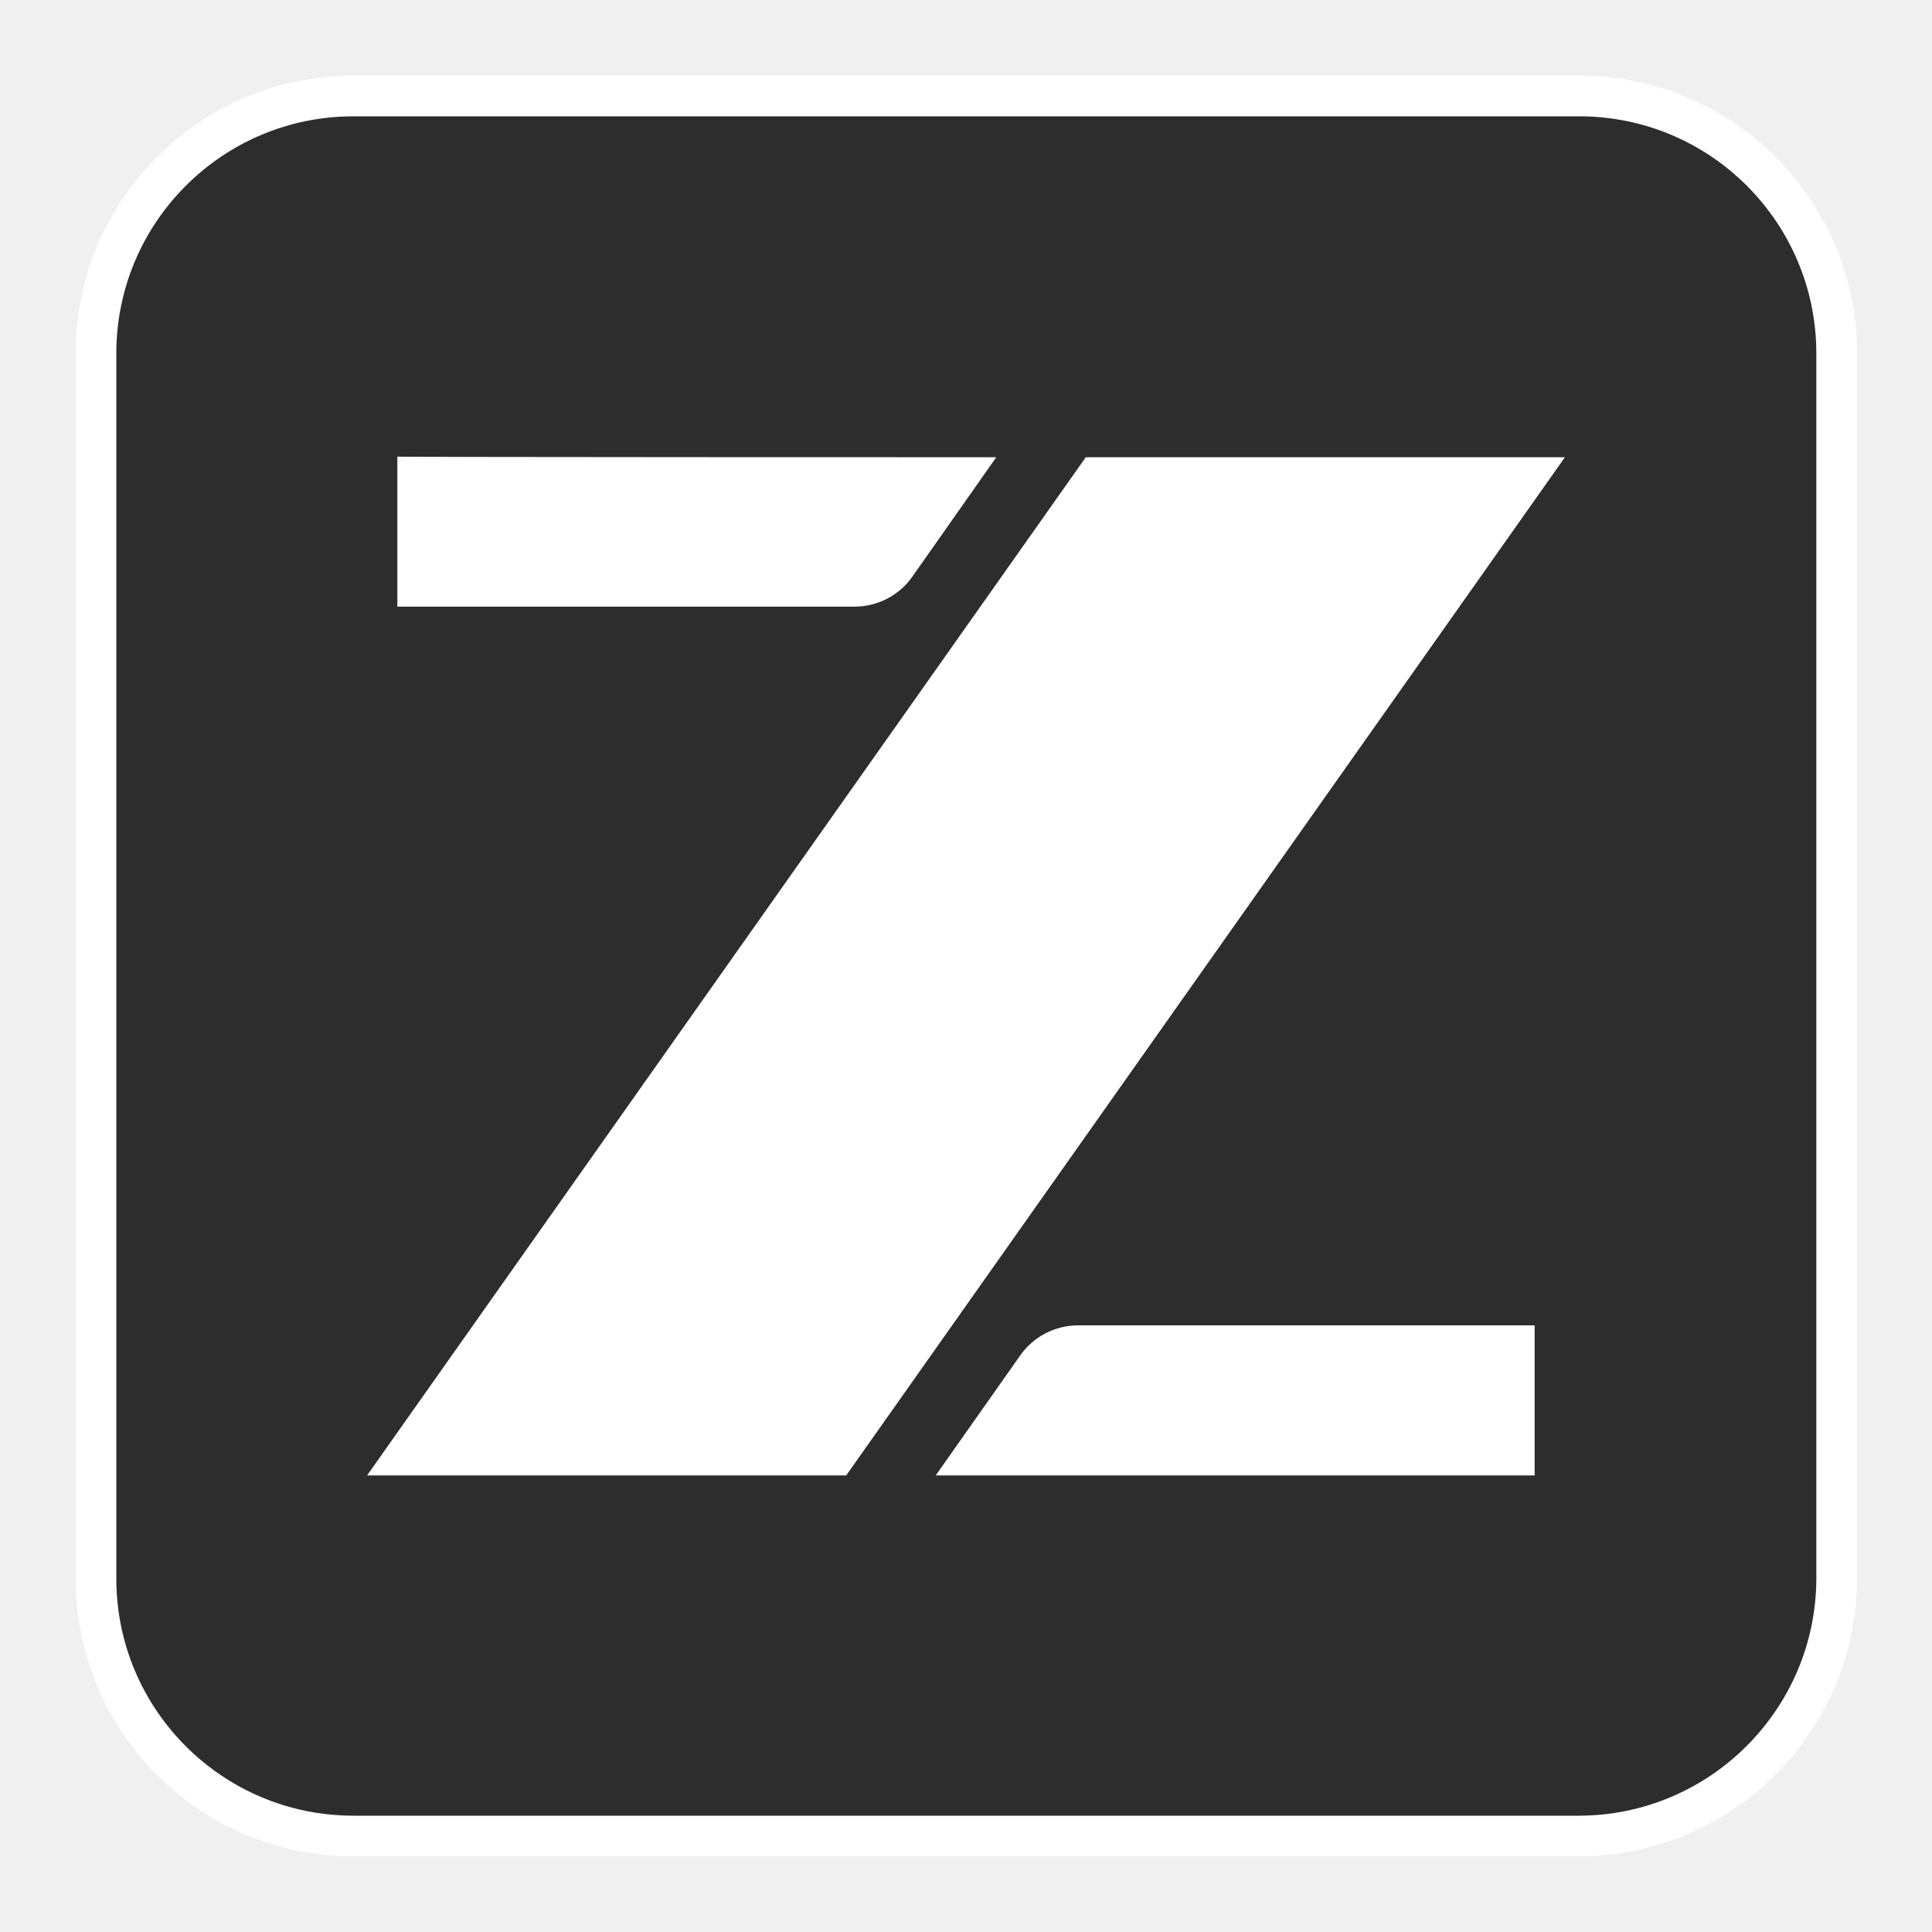
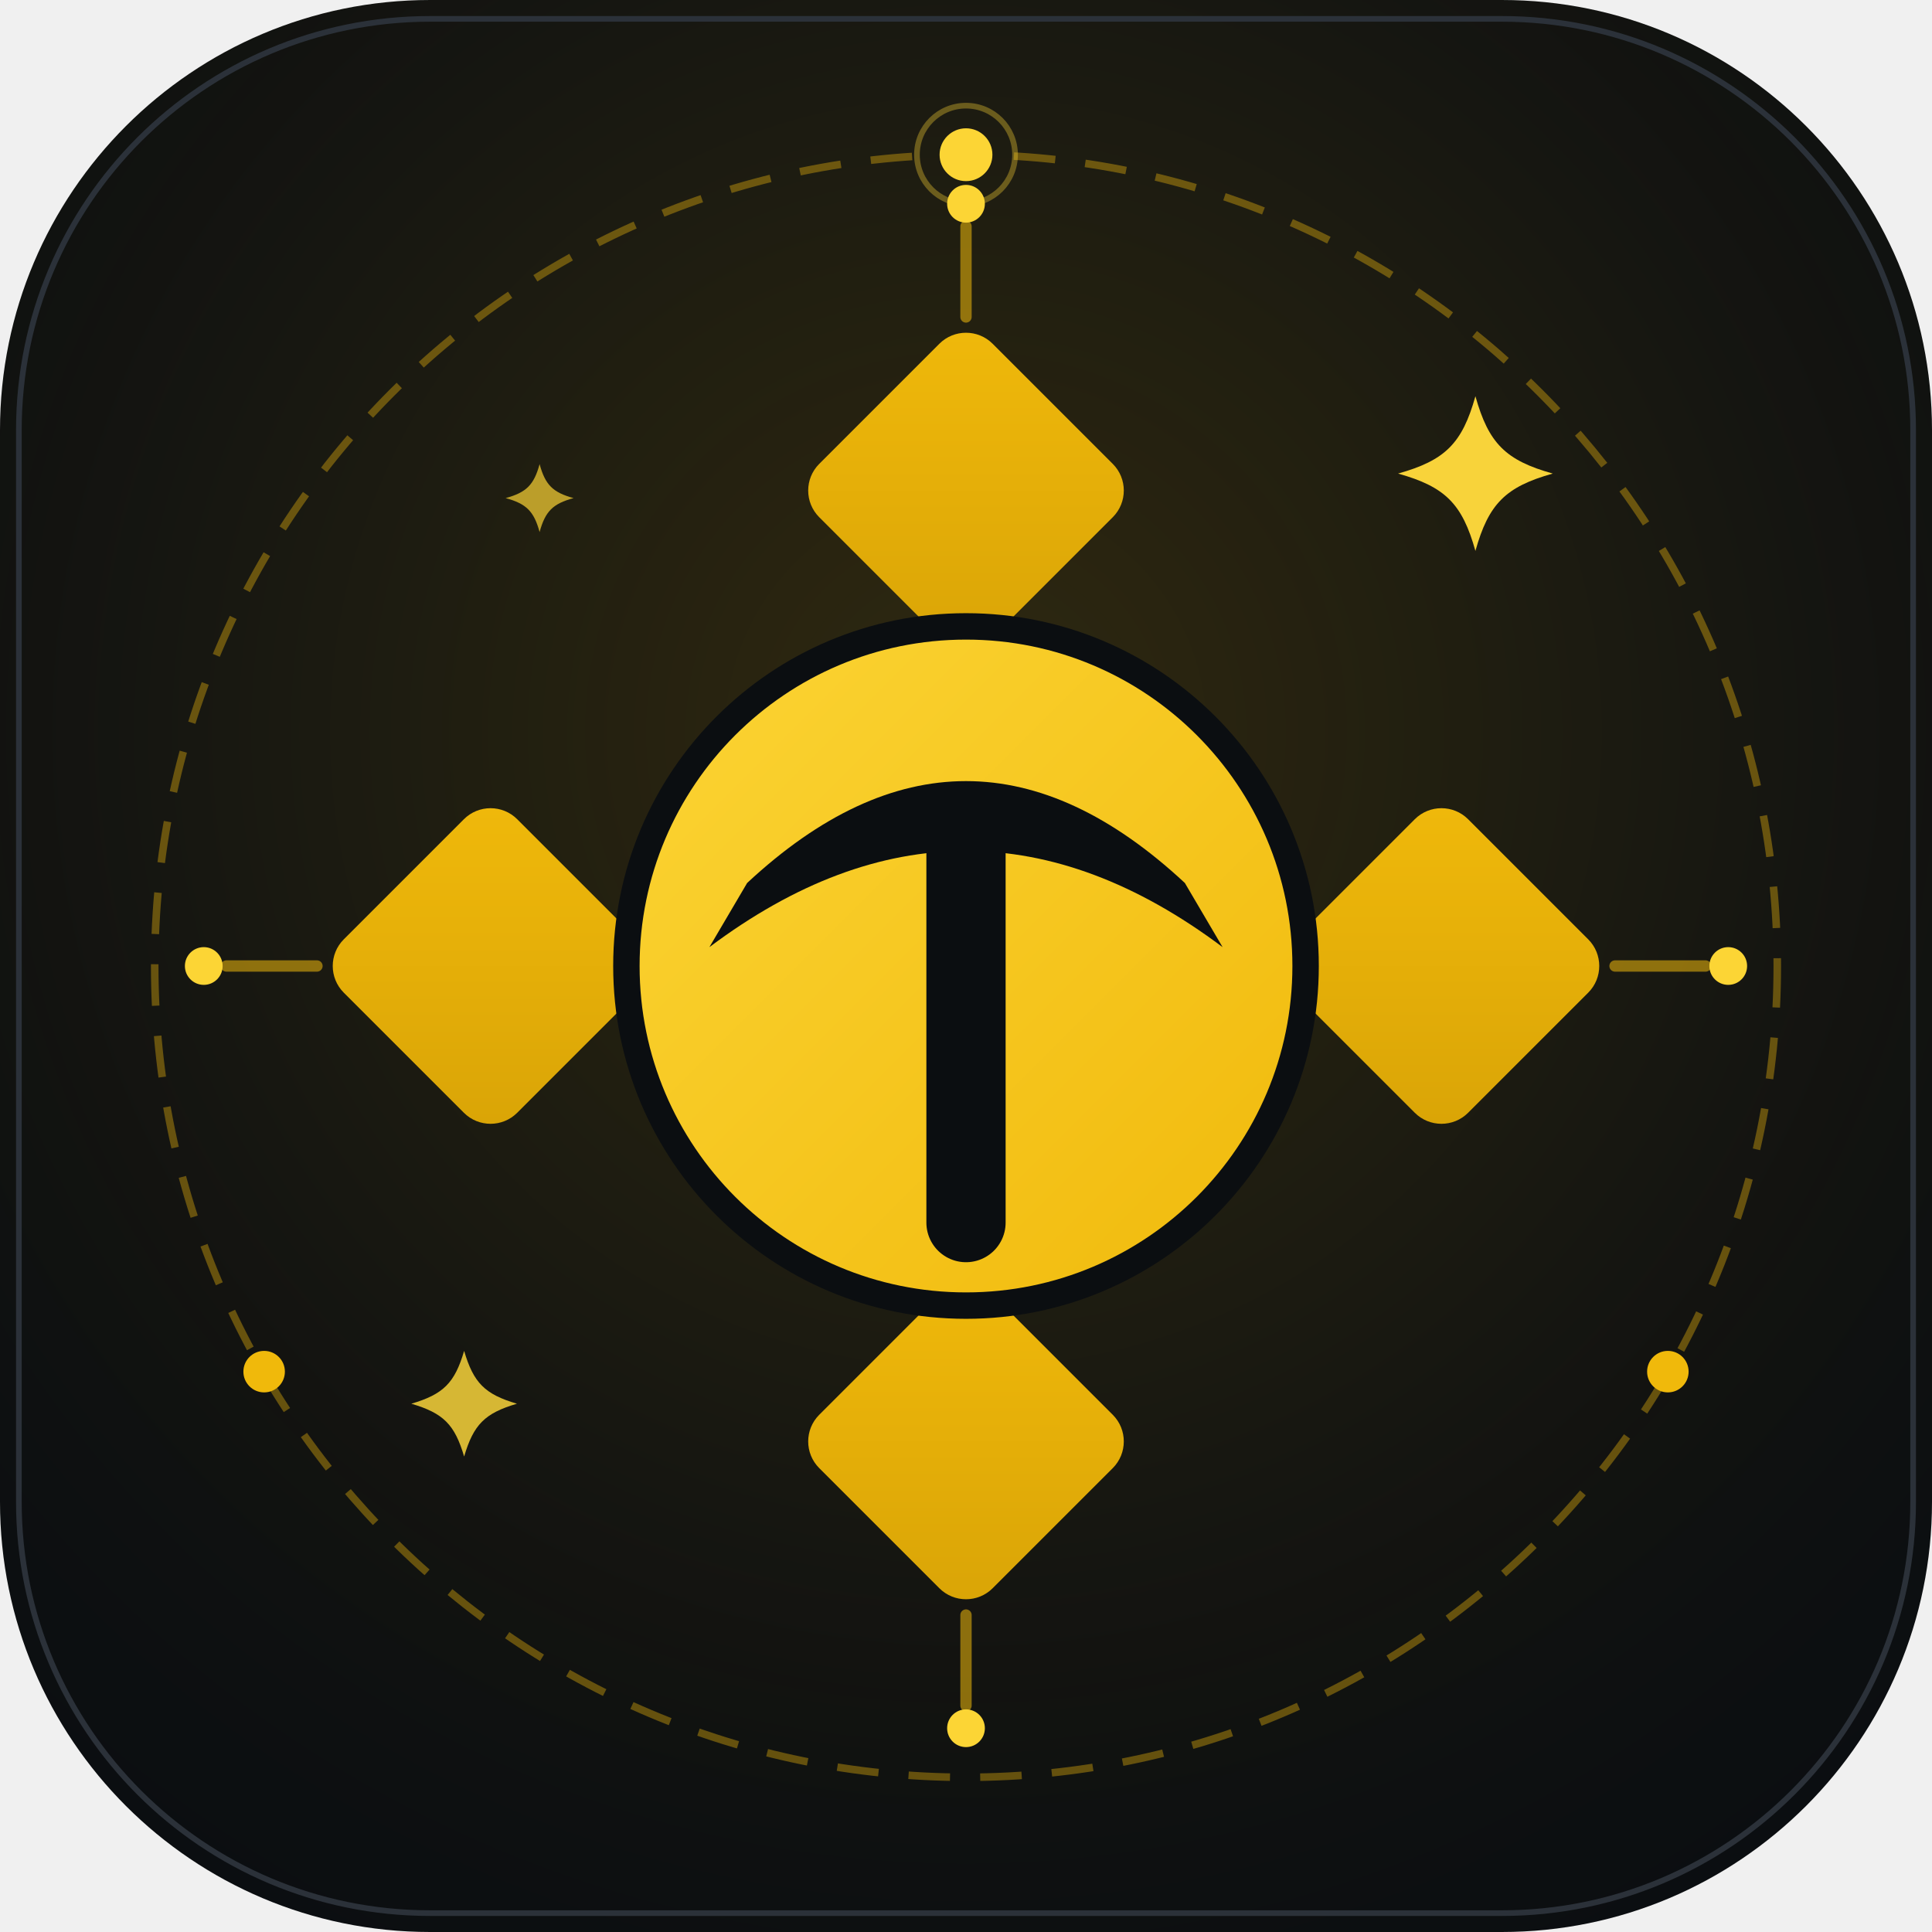
- <svg xmlns="http://www.w3.org/2000/svg" version="1.1" x="0px" y="0px" viewBox="0 0 30 30" style="enable-background:new 0 0 30 30;" xml:space="preserve">
+ <svg xmlns="http://www.w3.org/2000/svg" width="1024" height="1024" viewBox="0 0 1024 1024" role="img" aria-label="Agentic Miner — Binance Agentic AI style logo">
  <defs>
-     <style type="text/css">
-     .st194{fill:#2D2D2D;stroke:#FFFFFF;stroke-width:0.632;stroke-miterlimit:10;}
-     .st23{fill:#FFFFFF;}
- 
-     .z-breathe {
-       animation: breathe 2.5s ease-in-out infinite;
-     }
- 
-     @keyframes breathe {
-       0%, 100% { opacity: 0.7; }
-       50% { opacity: 1; }
-     }
-   </style>
+     <linearGradient id="gold" x1="0" y1="0" x2="1" y2="1">
+       <stop offset="0" stop-color="#FCD535" />
+       <stop offset="1" stop-color="#F0B90B" />
+     </linearGradient>
+     <linearGradient id="goldDim" x1="0" y1="0" x2="1" y2="1">
+       <stop offset="0" stop-color="#F0B90B" />
+       <stop offset="1" stop-color="#D9A406" />
+     </linearGradient>
+     <radialGradient id="glow" cx="0.5" cy="0.38" r="0.75">
+       <stop offset="0" stop-color="#F0B90B" stop-opacity="0.16" />
+       <stop offset="0.55" stop-color="#F0B90B" stop-opacity="0.05" />
+       <stop offset="1" stop-color="#0B0E11" stop-opacity="0" />
+     </radialGradient>
  </defs>
-   <g>
-     <path class="st194" d="M24.51,28.51H5.49c-2.21,0-4-1.79-4-4V5.49c0-2.21,1.79-4,4-4h19.03c2.21,0,4,1.79,4,4v19.03     C28.51,26.72,26.72,28.51,24.51,28.51z" />
-     <g class="z-breathe">
-       <path class="st23" d="M15.47,7.1l-1.3,1.85c-0.2,0.29-0.54,0.47-0.9,0.47h-7.1V7.09C6.16,7.1,15.47,7.1,15.47,7.1z" />
-       <polygon class="st23" points="24.3,7.1 13.14,22.91 5.7,22.91 16.86,7.1" />
-       <path class="st23" d="M14.53,22.91l1.31-1.86c0.2-0.29,0.54-0.47,0.9-0.47h7.09v2.33H14.53z" />
-     </g>
+   <rect width="1024" height="1024" rx="228" fill="#0B0E11" />
+   <rect width="1024" height="1024" rx="228" fill="url(#glow)" />
+   <rect x="10" y="10" width="1004" height="1004" rx="218" fill="none" stroke="#2B3139" stroke-width="3" />
+   <circle cx="512" cy="512" r="430" fill="none" stroke="#F0B90B" stroke-opacity="0.38" stroke-width="4" stroke-dasharray="22 16" />
+   <circle cx="512" cy="82" r="14" fill="#FCD535" />
+   <circle cx="512" cy="82" r="26" fill="none" stroke="#FCD535" stroke-opacity="0.35" stroke-width="3" />
+   <circle cx="140" cy="727" r="11" fill="#F0B90B" />
+   <circle cx="884" cy="727" r="11" fill="#F0B90B" />
+   <g stroke="#F0B90B" stroke-opacity="0.55" stroke-width="6" stroke-linecap="round">
+     <line x1="512" y1="168" x2="512" y2="120" />
+     <line x1="512" y1="856" x2="512" y2="904" />
+     <line x1="856" y1="512" x2="904" y2="512" />
+     <line x1="168" y1="512" x2="120" y2="512" />
  </g>
+   <circle cx="512" cy="108" r="10" fill="#FCD535" />
+   <circle cx="512" cy="916" r="10" fill="#FCD535" />
+   <circle cx="916" cy="512" r="10" fill="#FCD535" />
+   <circle cx="108" cy="512" r="10" fill="#FCD535" />
+   <g fill="url(#goldDim)">
+     <rect x="447" y="195" width="130" height="130" rx="20" transform="rotate(45 512 260)" />
+     <rect x="699" y="447" width="130" height="130" rx="20" transform="rotate(45 764 512)" />
+     <rect x="447" y="699" width="130" height="130" rx="20" transform="rotate(45 512 764)" />
+     <rect x="195" y="447" width="130" height="130" rx="20" transform="rotate(45 260 512)" />
+   </g>
+   <circle cx="512" cy="512" r="180" fill="url(#gold)" stroke="#0B0E11" stroke-width="14" />
+   <line x1="512" y1="436" x2="512" y2="648" stroke="#0B0E11" stroke-width="42" stroke-linecap="round" />
+   <path d="M 396 468 Q 512 360 628 468 L 648 502 Q 512 400 376 502 Z" fill="#0B0E11" />
+   <path d="M 782 210 C 789 235 798 244 823 251 C 798 258 789 267 782 292 C 775 267 766 258 741 251 C 766 244 775 235 782 210 Z" fill="#F8D33A" />
+   <path d="M 246 716 C 251 733 257 739 274 744 C 257 749 251 755 246 772 C 241 755 235 749 218 744 C 235 739 241 733 246 716 Z" fill="#F8D33A" fill-opacity="0.85" />
+   <path d="M 286 246 C 289 257 293 261 304 264 C 293 267 289 271 286 282 C 283 271 279 267 268 264 C 279 261 283 257 286 246 Z" fill="#FCD535" fill-opacity="0.7" />
</svg>
